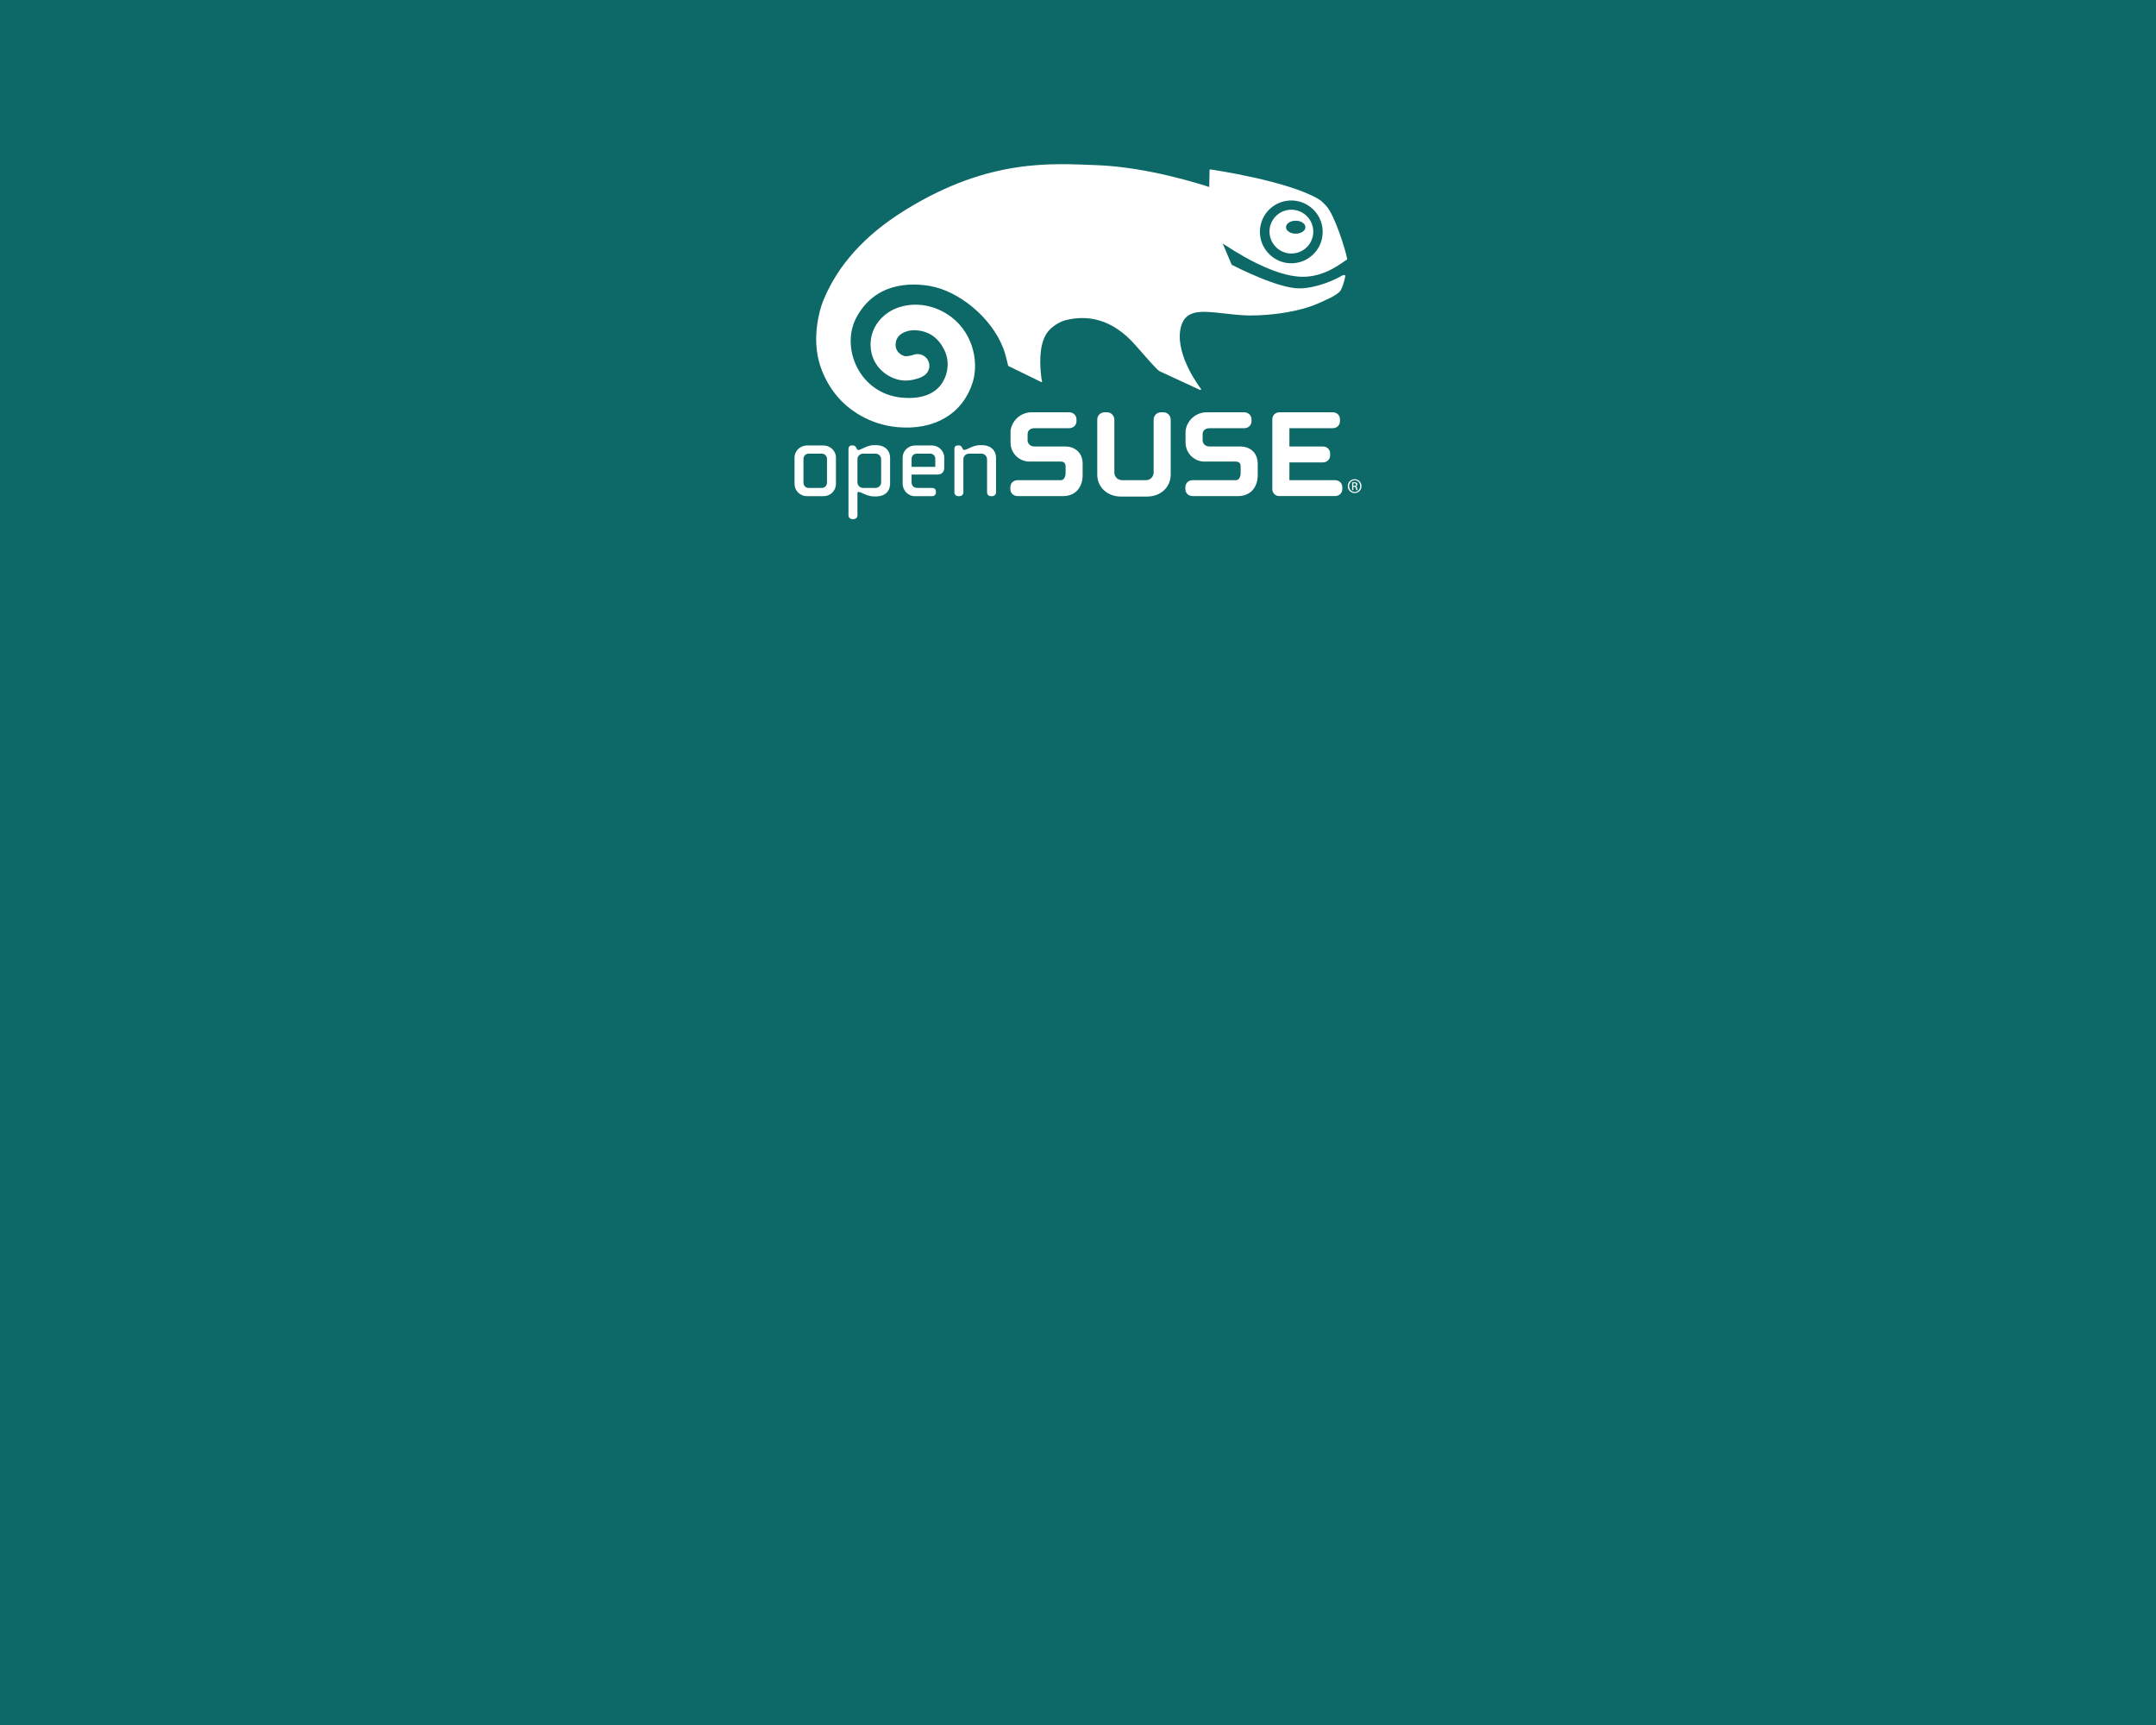
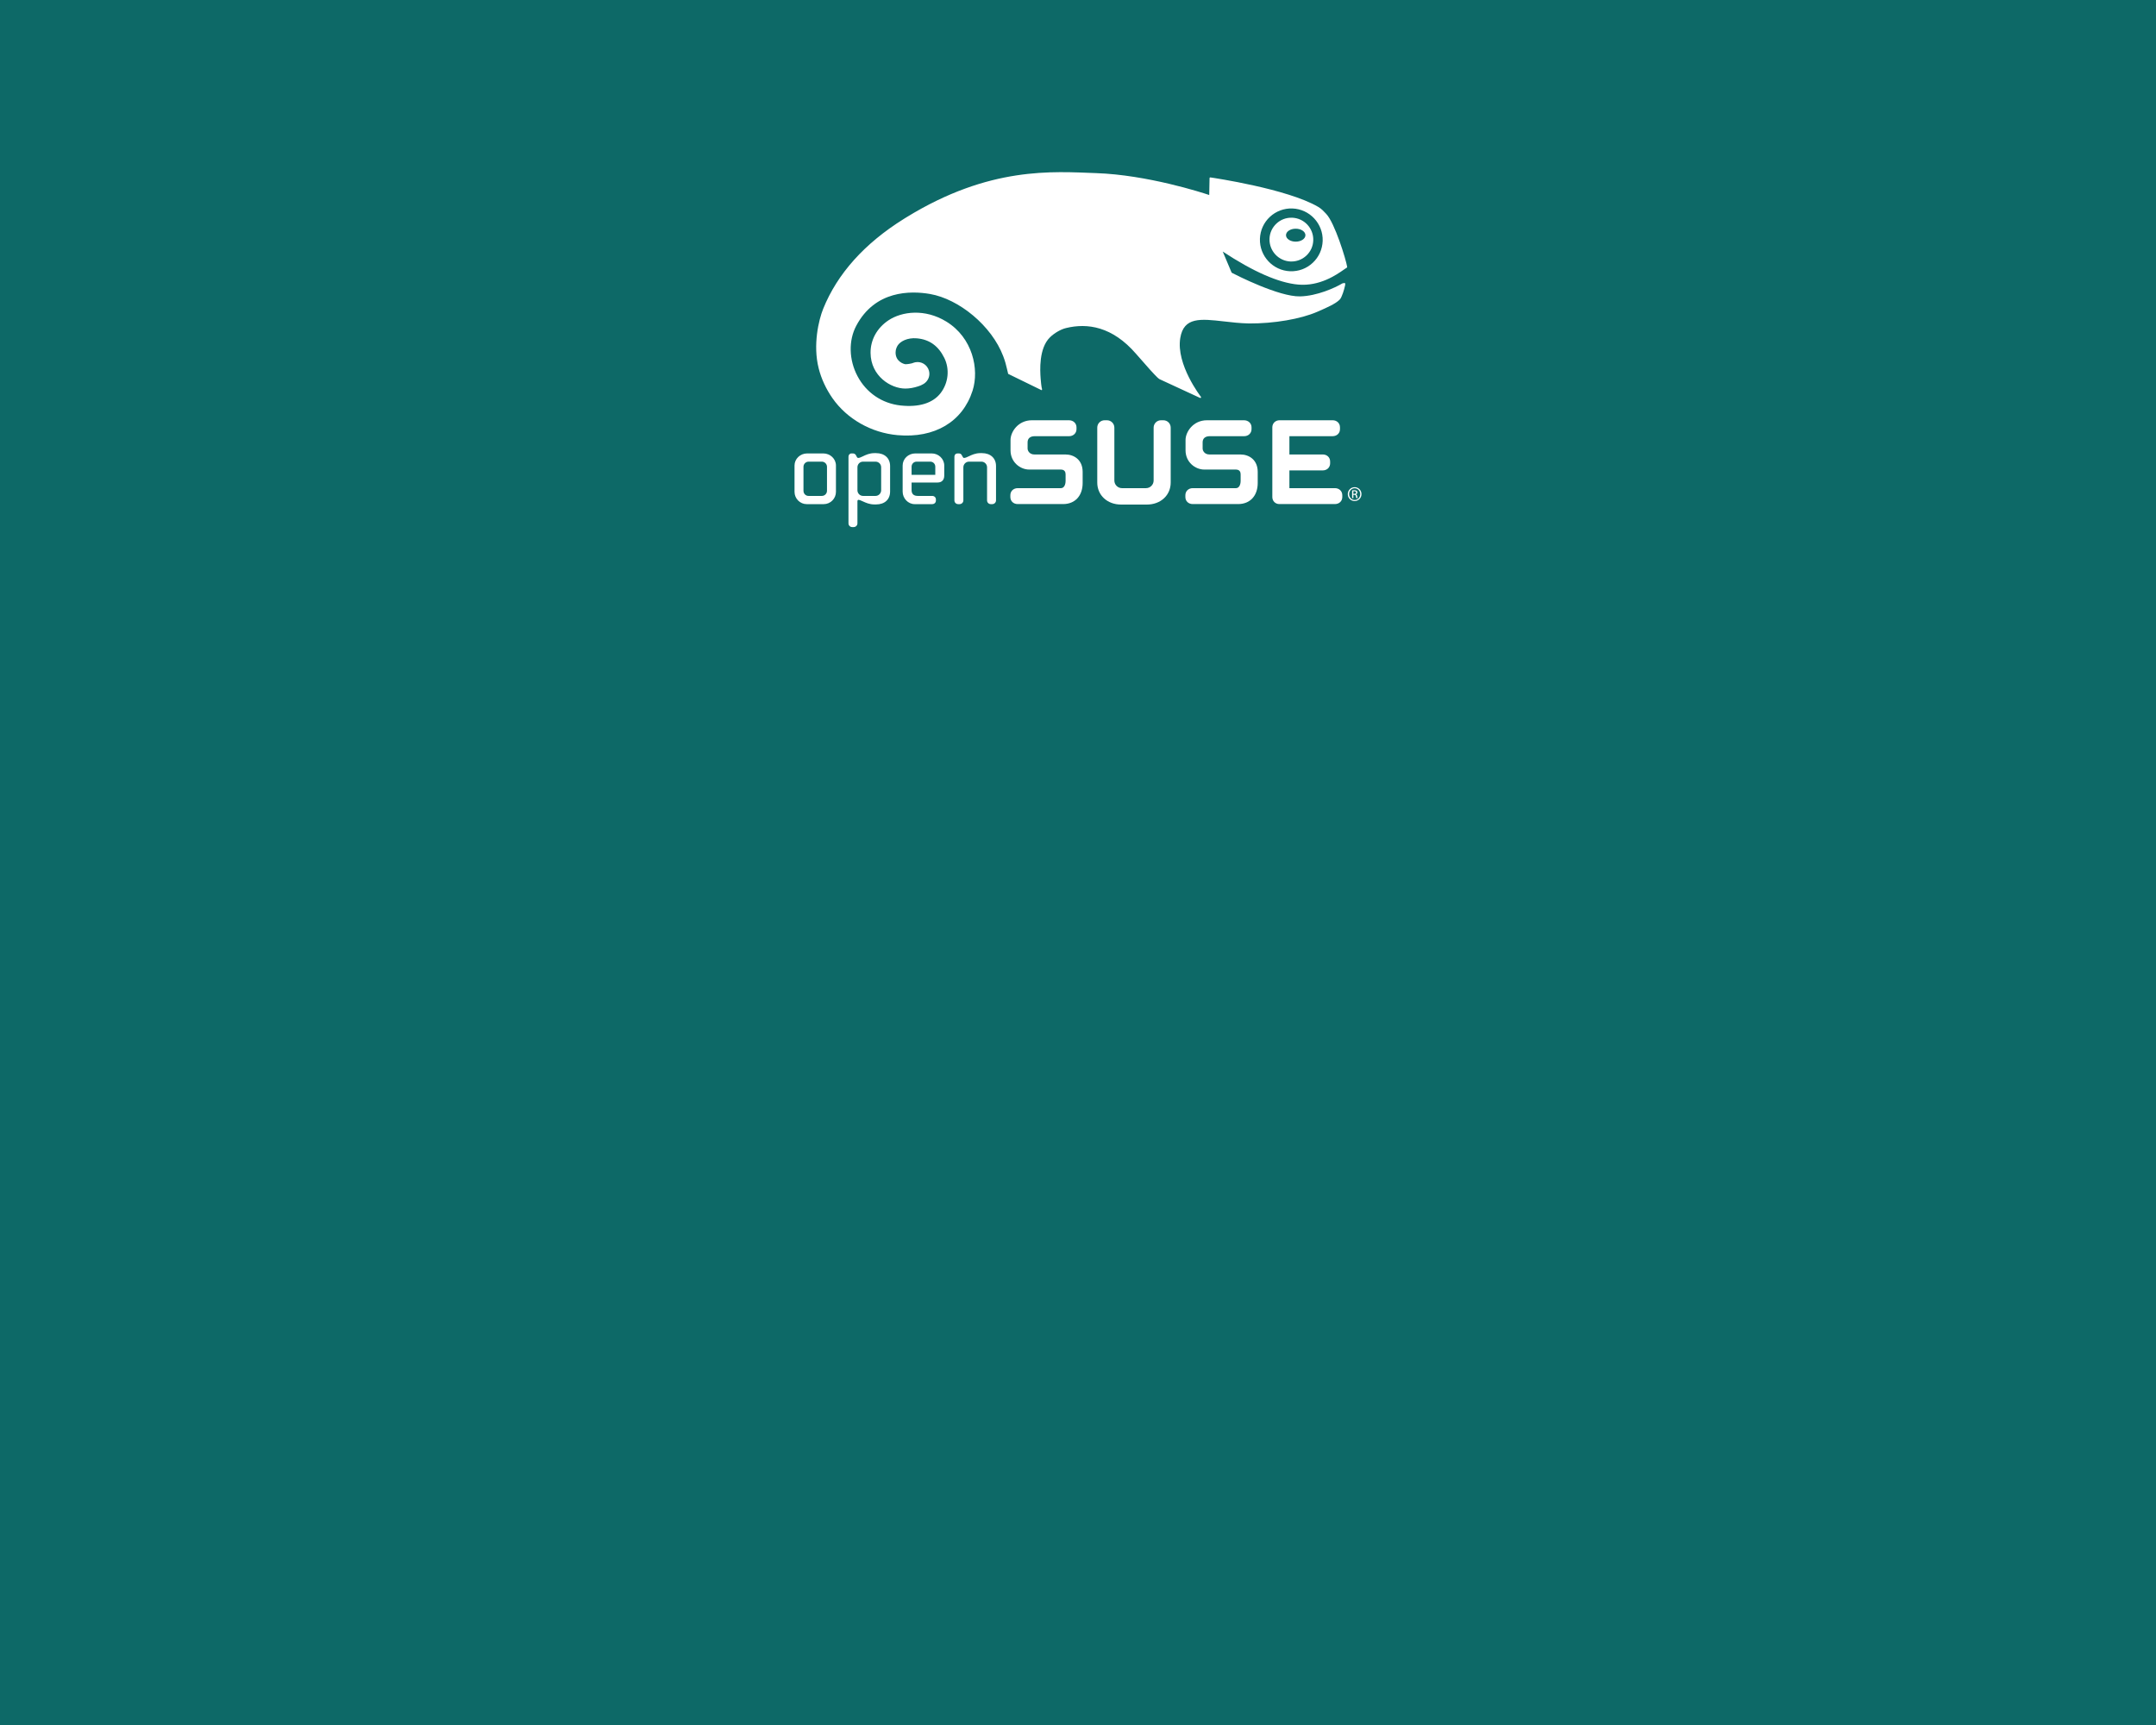
<svg xmlns="http://www.w3.org/2000/svg" version="1.1" x="0px" y="0px" viewBox="0 0 1350 1080" enable-background="new 0 0 1920 1200" xml:space="preserve" id="svg2" width="100%" height="100%">
  <defs id="defs56">
    <filter y="-0.25" x="-0.25" height="1.5" width="1.5" id="filter4099-4" color-interpolation-filters="sRGB">
      <feGaussianBlur result="blur" stdDeviation="2.1" in="SourceAlpha" id="feGaussianBlur4101-7" />
      <feColorMatrix values="1 0 0 0 0 0 1 0 0 0 0 0 1 0 0 0 0 0 0.371 0 " type="matrix" result="bluralpha" id="feColorMatrix4103-4" />
      <feOffset result="offsetBlur" dy="2.8" dx="2.7" in="bluralpha" id="feOffset4105-1" />
      <feMerge id="feMerge4107-8">
        <feMergeNode in="offsetBlur" id="feMergeNode4109-5" />
        <feMergeNode in="SourceGraphic" id="feMergeNode4111-8" />
      </feMerge>
    </filter>
    <filter y="-0.25" x="-0.25" height="1.5" width="1.5" id="filter4085-9" color-interpolation-filters="sRGB">
      <feGaussianBlur result="blur" stdDeviation="2.1" in="SourceAlpha" id="feGaussianBlur4087-9" />
      <feColorMatrix values="1 0 0 0 0 0 1 0 0 0 0 0 1 0 0 0 0 0 0.371 0 " type="matrix" result="bluralpha" id="feColorMatrix4089-9" />
      <feOffset result="offsetBlur" dy="2.8" dx="2.7" in="bluralpha" id="feOffset4091-3" />
      <feMerge id="feMerge4093-3">
        <feMergeNode in="offsetBlur" id="feMergeNode4095-7" />
        <feMergeNode in="SourceGraphic" id="feMergeNode4097-7" />
      </feMerge>
    </filter>
    <filter y="-0.25" x="-0.25" height="1.5" width="1.5" id="filter4071-3" color-interpolation-filters="sRGB">
      <feGaussianBlur result="blur" stdDeviation="2.1" in="SourceAlpha" id="feGaussianBlur4073-2" />
      <feColorMatrix values="1 0 0 0 0 0 1 0 0 0 0 0 1 0 0 0 0 0 0.371 0 " type="matrix" result="bluralpha" id="feColorMatrix4075-5" />
      <feOffset result="offsetBlur" dy="2.8" dx="2.7" in="bluralpha" id="feOffset4077-6" />
      <feMerge id="feMerge4079-3">
        <feMergeNode in="offsetBlur" id="feMergeNode4081-4" />
        <feMergeNode in="SourceGraphic" id="feMergeNode4083-0" />
      </feMerge>
    </filter>
    <filter y="-0.25" x="-0.25" height="1.5" width="1.5" id="filter4057-6" color-interpolation-filters="sRGB">
      <feGaussianBlur result="blur" stdDeviation="2.1" in="SourceAlpha" id="feGaussianBlur4059-0" />
      <feColorMatrix values="1 0 0 0 0 0 1 0 0 0 0 0 1 0 0 0 0 0 0.371 0 " type="matrix" result="bluralpha" id="feColorMatrix4061-4" />
      <feOffset result="offsetBlur" dy="2.8" dx="2.7" in="bluralpha" id="feOffset4063-0" />
      <feMerge id="feMerge4065-5">
        <feMergeNode in="offsetBlur" id="feMergeNode4067-6" />
        <feMergeNode in="SourceGraphic" id="feMergeNode4069-8" />
      </feMerge>
    </filter>
    <filter y="-0.25" x="-0.25" height="1.5" width="1.5" id="filter4043-5" color-interpolation-filters="sRGB">
      <feGaussianBlur result="blur" stdDeviation="2.1" in="SourceAlpha" id="feGaussianBlur4045-3" />
      <feColorMatrix values="1 0 0 0 0 0 1 0 0 0 0 0 1 0 0 0 0 0 0.371 0 " type="matrix" result="bluralpha" id="feColorMatrix4047-7" />
      <feOffset result="offsetBlur" dy="2.8" dx="2.7" in="bluralpha" id="feOffset4049-6" />
      <feMerge id="feMerge4051-8">
        <feMergeNode in="offsetBlur" id="feMergeNode4053-6" />
        <feMergeNode in="SourceGraphic" id="feMergeNode4055-7" />
      </feMerge>
    </filter>
    <filter y="-0.25" x="-0.25" height="1.5" width="1.5" id="filter4029-1" color-interpolation-filters="sRGB">
      <feGaussianBlur result="blur" stdDeviation="2.1" in="SourceAlpha" id="feGaussianBlur4031-8" />
      <feColorMatrix values="1 0 0 0 0 0 1 0 0 0 0 0 1 0 0 0 0 0 0.371 0 " type="matrix" result="bluralpha" id="feColorMatrix4033-4" />
      <feOffset result="offsetBlur" dy="2.8" dx="2.7" in="bluralpha" id="feOffset4035-9" />
      <feMerge id="feMerge4037-7">
        <feMergeNode in="offsetBlur" id="feMergeNode4039-3" />
        <feMergeNode in="SourceGraphic" id="feMergeNode4041-1" />
      </feMerge>
    </filter>
    <filter y="-0.25" x="-0.25" height="1.5" width="1.5" id="filter4015-0" color-interpolation-filters="sRGB">
      <feGaussianBlur result="blur" stdDeviation="2.1" in="SourceAlpha" id="feGaussianBlur4017-2" />
      <feColorMatrix values="1 0 0 0 0 0 1 0 0 0 0 0 1 0 0 0 0 0 0.371 0 " type="matrix" result="bluralpha" id="feColorMatrix4019-3" />
      <feOffset result="offsetBlur" dy="2.8" dx="2.7" in="bluralpha" id="feOffset4021-7" />
      <feMerge id="feMerge4023-1">
        <feMergeNode in="offsetBlur" id="feMergeNode4025-8" />
        <feMergeNode in="SourceGraphic" id="feMergeNode4027-9" />
      </feMerge>
    </filter>
    <filter y="-0.25" x="-0.25" height="1.5" width="1.5" id="filter4001-3" color-interpolation-filters="sRGB">
      <feGaussianBlur result="blur" stdDeviation="2.1" in="SourceAlpha" id="feGaussianBlur4003-7" />
      <feColorMatrix values="1 0 0 0 0 0 1 0 0 0 0 0 1 0 0 0 0 0 0.371 0 " type="matrix" result="bluralpha" id="feColorMatrix4005-4" />
      <feOffset result="offsetBlur" dy="2.8" dx="2.7" in="bluralpha" id="feOffset4007-8" />
      <feMerge id="feMerge4009-0">
        <feMergeNode in="offsetBlur" id="feMergeNode4011-4" />
        <feMergeNode in="SourceGraphic" id="feMergeNode4013-0" />
      </feMerge>
    </filter>
    <filter y="-0.25" x="-0.25" height="1.5" width="1.5" id="filter3987-5" color-interpolation-filters="sRGB">
      <feGaussianBlur result="blur" stdDeviation="2.1" in="SourceAlpha" id="feGaussianBlur3989-7" />
      <feColorMatrix values="1 0 0 0 0 0 1 0 0 0 0 0 1 0 0 0 0 0 0.371 0 " type="matrix" result="bluralpha" id="feColorMatrix3991-0" />
      <feOffset result="offsetBlur" dy="2.8" dx="2.7" in="bluralpha" id="feOffset3993-0" />
      <feMerge id="feMerge3995-5">
        <feMergeNode in="offsetBlur" id="feMergeNode3997-6" />
        <feMergeNode in="SourceGraphic" id="feMergeNode3999-7" />
      </feMerge>
    </filter>
    <filter y="-0.25" x="-0.25" height="1.5" width="1.5" id="filter3973-8" color-interpolation-filters="sRGB">
      <feGaussianBlur result="blur" stdDeviation="2.1" in="SourceAlpha" id="feGaussianBlur3975-0" />
      <feColorMatrix values="1 0 0 0 0 0 1 0 0 0 0 0 1 0 0 0 0 0 0.371 0 " type="matrix" result="bluralpha" id="feColorMatrix3977-6" />
      <feOffset result="offsetBlur" dy="2.8" dx="2.7" in="bluralpha" id="feOffset3979-5" />
      <feMerge id="feMerge3981-7">
        <feMergeNode in="offsetBlur" id="feMergeNode3983-3" />
        <feMergeNode in="SourceGraphic" id="feMergeNode3985-4" />
      </feMerge>
    </filter>
    <filter y="-0.25" x="-0.25" height="1.5" width="1.5" id="filter3959-3" color-interpolation-filters="sRGB">
      <feGaussianBlur result="blur" stdDeviation="2.1" in="SourceAlpha" id="feGaussianBlur3961-0" />
      <feColorMatrix values="1 0 0 0 0 0 1 0 0 0 0 0 1 0 0 0 0 0 0.371 0 " type="matrix" result="bluralpha" id="feColorMatrix3963-4" />
      <feOffset result="offsetBlur" dy="2.8" dx="2.7" in="bluralpha" id="feOffset3965-8" />
      <feMerge id="feMerge3967-7">
        <feMergeNode in="offsetBlur" id="feMergeNode3969-5" />
        <feMergeNode in="SourceGraphic" id="feMergeNode3971-9" />
      </feMerge>
    </filter>
    <filter y="-0.25" x="-0.25" height="1.5" width="1.5" id="filter3945-5" color-interpolation-filters="sRGB">
      <feGaussianBlur result="blur" stdDeviation="2.1" in="SourceAlpha" id="feGaussianBlur3947-3" />
      <feColorMatrix values="1 0 0 0 0 0 1 0 0 0 0 0 1 0 0 0 0 0 0.371 0 " type="matrix" result="bluralpha" id="feColorMatrix3949-2" />
      <feOffset result="offsetBlur" dy="2.8" dx="2.7" in="bluralpha" id="feOffset3951-7" />
      <feMerge id="feMerge3953-3">
        <feMergeNode in="offsetBlur" id="feMergeNode3955-9" />
        <feMergeNode in="SourceGraphic" id="feMergeNode3957-7" />
      </feMerge>
    </filter>
    <filter y="-0.25" x="-0.25" height="1.5" width="1.5" id="filter3931-7" color-interpolation-filters="sRGB">
      <feGaussianBlur result="blur" stdDeviation="2.1" in="SourceAlpha" id="feGaussianBlur3933-9" />
      <feColorMatrix values="1 0 0 0 0 0 1 0 0 0 0 0 1 0 0 0 0 0 0.371 0 " type="matrix" result="bluralpha" id="feColorMatrix3935-5" />
      <feOffset result="offsetBlur" dy="2.8" dx="2.7" in="bluralpha" id="feOffset3937-3" />
      <feMerge id="feMerge3939-3">
        <feMergeNode in="offsetBlur" id="feMergeNode3941-3" />
        <feMergeNode in="SourceGraphic" id="feMergeNode3943-8" />
      </feMerge>
    </filter>
    <filter y="-0.25" x="-0.25" height="1.5" width="1.5" id="filter3917-5" color-interpolation-filters="sRGB">
      <feGaussianBlur result="blur" stdDeviation="2.1" in="SourceAlpha" id="feGaussianBlur3919-8" />
      <feColorMatrix values="1 0 0 0 0 0 1 0 0 0 0 0 1 0 0 0 0 0 0.371 0 " type="matrix" result="bluralpha" id="feColorMatrix3921-9" />
      <feOffset result="offsetBlur" dy="2.8" dx="2.7" in="bluralpha" id="feOffset3923-6" />
      <feMerge id="feMerge3925-0">
        <feMergeNode in="offsetBlur" id="feMergeNode3927-4" />
        <feMergeNode in="SourceGraphic" id="feMergeNode3929-2" />
      </feMerge>
    </filter>
    <filter y="-0.25" x="-0.25" height="1.5" width="1.5" id="filter3903-3" color-interpolation-filters="sRGB">
      <feGaussianBlur result="blur" stdDeviation="2.1" in="SourceAlpha" id="feGaussianBlur3905-3" />
      <feColorMatrix values="1 0 0 0 0 0 1 0 0 0 0 0 1 0 0 0 0 0 0.371 0 " type="matrix" result="bluralpha" id="feColorMatrix3907-7" />
      <feOffset result="offsetBlur" dy="2.8" dx="2.7" in="bluralpha" id="feOffset3909-0" />
      <feMerge id="feMerge3911-0">
        <feMergeNode in="offsetBlur" id="feMergeNode3913-1" />
        <feMergeNode in="SourceGraphic" id="feMergeNode3915-0" />
      </feMerge>
    </filter>
    <filter y="-0.25" x="-0.25" height="1.5" width="1.5" id="filter3889-3" color-interpolation-filters="sRGB">
      <feGaussianBlur result="blur" stdDeviation="2.1" in="SourceAlpha" id="feGaussianBlur3891-0" />
      <feColorMatrix values="1 0 0 0 0 0 1 0 0 0 0 0 1 0 0 0 0 0 0.371 0 " type="matrix" result="bluralpha" id="feColorMatrix3893-0" />
      <feOffset result="offsetBlur" dy="2.8" dx="2.7" in="bluralpha" id="feOffset3895-3" />
      <feMerge id="feMerge3897-8">
        <feMergeNode in="offsetBlur" id="feMergeNode3899-3" />
        <feMergeNode in="SourceGraphic" id="feMergeNode3901-6" />
      </feMerge>
    </filter>
    <filter y="-0.25" x="-0.25" height="1.5" width="1.5" id="filter3875-0" color-interpolation-filters="sRGB">
      <feGaussianBlur result="blur" stdDeviation="2.1" in="SourceAlpha" id="feGaussianBlur3877-4" />
      <feColorMatrix values="1 0 0 0 0 0 1 0 0 0 0 0 1 0 0 0 0 0 0.371 0 " type="matrix" result="bluralpha" id="feColorMatrix3879-0" />
      <feOffset result="offsetBlur" dy="2.8" dx="2.7" in="bluralpha" id="feOffset3881-9" />
      <feMerge id="feMerge3883-2">
        <feMergeNode in="offsetBlur" id="feMergeNode3885-4" />
        <feMergeNode in="SourceGraphic" id="feMergeNode3887-9" />
      </feMerge>
    </filter>
    <filter y="-0.25" x="-0.25" height="1.5" width="1.5" id="filter3861-2" color-interpolation-filters="sRGB">
      <feGaussianBlur result="blur" stdDeviation="2.1" in="SourceAlpha" id="feGaussianBlur3863-9" />
      <feColorMatrix values="1 0 0 0 0 0 1 0 0 0 0 0 1 0 0 0 0 0 0.371 0 " type="matrix" result="bluralpha" id="feColorMatrix3865-1" />
      <feOffset result="offsetBlur" dy="2.8" dx="2.7" in="bluralpha" id="feOffset3867-0" />
      <feMerge id="feMerge3869-9">
        <feMergeNode in="offsetBlur" id="feMergeNode3871-3" />
        <feMergeNode in="SourceGraphic" id="feMergeNode3873-0" />
      </feMerge>
    </filter>
    <filter y="-0.25" x="-0.25" height="1.5" width="1.5" id="filter3847-0" color-interpolation-filters="sRGB">
      <feGaussianBlur result="blur" stdDeviation="2.1" in="SourceAlpha" id="feGaussianBlur3849-3" />
      <feColorMatrix values="1 0 0 0 0 0 1 0 0 0 0 0 1 0 0 0 0 0 0.371 0 " type="matrix" result="bluralpha" id="feColorMatrix3851-0" />
      <feOffset result="offsetBlur" dy="2.8" dx="2.7" in="bluralpha" id="feOffset3853-1" />
      <feMerge id="feMerge3855-9">
        <feMergeNode in="offsetBlur" id="feMergeNode3857-8" />
        <feMergeNode in="SourceGraphic" id="feMergeNode3859-6" />
      </feMerge>
    </filter>
    <filter y="-0.25" x="-0.25" height="1.5" width="1.5" id="filter3833-9" color-interpolation-filters="sRGB">
      <feGaussianBlur result="blur" stdDeviation="2.1" in="SourceAlpha" id="feGaussianBlur3835-0" />
      <feColorMatrix values="1 0 0 0 0 0 1 0 0 0 0 0 1 0 0 0 0 0 0.371 0 " type="matrix" result="bluralpha" id="feColorMatrix3837-1" />
      <feOffset result="offsetBlur" dy="2.8" dx="2.7" in="bluralpha" id="feOffset3839-6" />
      <feMerge id="feMerge3841-4">
        <feMergeNode in="offsetBlur" id="feMergeNode3843-4" />
        <feMergeNode in="SourceGraphic" id="feMergeNode3845-8" />
      </feMerge>
    </filter>
    <filter id="filter4480" color-interpolation-filters="sRGB">
      <feFlood id="feFlood4482" flood-opacity="0.371" flood-color="rgb(0,0,0)" result="flood" />
      <feComposite id="feComposite4484" in2="SourceGraphic" in="flood" operator="in" result="composite1" />
      <feGaussianBlur id="feGaussianBlur4486" stdDeviation="2.1" result="blur" />
      <feOffset id="feOffset4488" dx="2.7" dy="2.8" result="offset" />
      <feComposite id="feComposite4490" in2="offset" in="SourceGraphic" operator="over" result="composite2" />
    </filter>
    <filter id="filter4492" color-interpolation-filters="sRGB">
      <feFlood id="feFlood4494" flood-opacity="0.371" flood-color="rgb(0,0,0)" result="flood" />
      <feComposite id="feComposite4496" in2="SourceGraphic" in="flood" operator="in" result="composite1" />
      <feGaussianBlur id="feGaussianBlur4498" stdDeviation="2.1" result="blur" />
      <feOffset id="feOffset4500" dx="2.7" dy="2.8" result="offset" />
      <feComposite id="feComposite4502" in2="offset" in="SourceGraphic" operator="over" result="composite2" />
    </filter>
    <filter id="filter4504" color-interpolation-filters="sRGB">
      <feFlood id="feFlood4506" flood-opacity="0.371" flood-color="rgb(0,0,0)" result="flood" />
      <feComposite id="feComposite4508" in2="SourceGraphic" in="flood" operator="in" result="composite1" />
      <feGaussianBlur id="feGaussianBlur4510" stdDeviation="2.1" result="blur" />
      <feOffset id="feOffset4512" dx="2.7" dy="2.8" result="offset" />
      <feComposite id="feComposite4514" in2="offset" in="SourceGraphic" operator="over" result="composite2" />
    </filter>
    <filter id="filter4516" color-interpolation-filters="sRGB">
      <feFlood id="feFlood4518" flood-opacity="0.371" flood-color="rgb(0,0,0)" result="flood" />
      <feComposite id="feComposite4520" in2="SourceGraphic" in="flood" operator="in" result="composite1" />
      <feGaussianBlur id="feGaussianBlur4522" stdDeviation="2.1" result="blur" />
      <feOffset id="feOffset4524" dx="2.7" dy="2.8" result="offset" />
      <feComposite id="feComposite4526" in2="offset" in="SourceGraphic" operator="over" result="composite2" />
    </filter>
    <filter id="filter4528" color-interpolation-filters="sRGB">
      <feFlood id="feFlood4530" flood-opacity="0.371" flood-color="rgb(0,0,0)" result="flood" />
      <feComposite id="feComposite4532" in2="SourceGraphic" in="flood" operator="in" result="composite1" />
      <feGaussianBlur id="feGaussianBlur4534" stdDeviation="2.1" result="blur" />
      <feOffset id="feOffset4536" dx="2.7" dy="2.8" result="offset" />
      <feComposite id="feComposite4538" in2="offset" in="SourceGraphic" operator="over" result="composite2" />
    </filter>
    <filter id="filter4540" color-interpolation-filters="sRGB">
      <feFlood id="feFlood4542" flood-opacity="0.371" flood-color="rgb(0,0,0)" result="flood" />
      <feComposite id="feComposite4544" in2="SourceGraphic" in="flood" operator="in" result="composite1" />
      <feGaussianBlur id="feGaussianBlur4546" stdDeviation="2.1" result="blur" />
      <feOffset id="feOffset4548" dx="2.7" dy="2.8" result="offset" />
      <feComposite id="feComposite4550" in2="offset" in="SourceGraphic" operator="over" result="composite2" />
    </filter>
    <filter id="filter4552" color-interpolation-filters="sRGB">
      <feFlood id="feFlood4554" flood-opacity="0.371" flood-color="rgb(0,0,0)" result="flood" />
      <feComposite id="feComposite4556" in2="SourceGraphic" in="flood" operator="in" result="composite1" />
      <feGaussianBlur id="feGaussianBlur4558" stdDeviation="2.1" result="blur" />
      <feOffset id="feOffset4560" dx="2.7" dy="2.8" result="offset" />
      <feComposite id="feComposite4562" in2="offset" in="SourceGraphic" operator="over" result="composite2" />
    </filter>
    <filter id="filter4564" color-interpolation-filters="sRGB">
      <feFlood id="feFlood4566" flood-opacity="0.371" flood-color="rgb(0,0,0)" result="flood" />
      <feComposite id="feComposite4568" in2="SourceGraphic" in="flood" operator="in" result="composite1" />
      <feGaussianBlur id="feGaussianBlur4570" stdDeviation="2.1" result="blur" />
      <feOffset id="feOffset4572" dx="2.7" dy="2.8" result="offset" />
      <feComposite id="feComposite4574" in2="offset" in="SourceGraphic" operator="over" result="composite2" />
    </filter>
    <filter id="filter4576" color-interpolation-filters="sRGB">
      <feFlood id="feFlood4578" flood-opacity="0.371" flood-color="rgb(0,0,0)" result="flood" />
      <feComposite id="feComposite4580" in2="SourceGraphic" in="flood" operator="in" result="composite1" />
      <feGaussianBlur id="feGaussianBlur4582" stdDeviation="2.1" result="blur" />
      <feOffset id="feOffset4584" dx="2.7" dy="2.8" result="offset" />
      <feComposite id="feComposite4586" in2="offset" in="SourceGraphic" operator="over" result="composite2" />
    </filter>
    <filter id="filter4588" color-interpolation-filters="sRGB">
      <feFlood id="feFlood4590" flood-opacity="0.371" flood-color="rgb(0,0,0)" result="flood" />
      <feComposite id="feComposite4592" in2="SourceGraphic" in="flood" operator="in" result="composite1" />
      <feGaussianBlur id="feGaussianBlur4594" stdDeviation="2.1" result="blur" />
      <feOffset id="feOffset4596" dx="2.7" dy="2.8" result="offset" />
      <feComposite id="feComposite4598" in2="offset" in="SourceGraphic" operator="over" result="composite2" />
    </filter>
    <filter id="filter4600" color-interpolation-filters="sRGB">
      <feFlood id="feFlood4602" flood-opacity="0.371" flood-color="rgb(0,0,0)" result="flood" />
      <feComposite id="feComposite4604" in2="SourceGraphic" in="flood" operator="in" result="composite1" />
      <feGaussianBlur id="feGaussianBlur4606" stdDeviation="2.1" result="blur" />
      <feOffset id="feOffset4608" dx="2.7" dy="2.8" result="offset" />
      <feComposite id="feComposite4610" in2="offset" in="SourceGraphic" operator="over" result="composite2" />
    </filter>
    <filter id="filter4612" color-interpolation-filters="sRGB">
      <feFlood id="feFlood4614" flood-opacity="0.371" flood-color="rgb(0,0,0)" result="flood" />
      <feComposite id="feComposite4616" in2="SourceGraphic" in="flood" operator="in" result="composite1" />
      <feGaussianBlur id="feGaussianBlur4618" stdDeviation="2.1" result="blur" />
      <feOffset id="feOffset4620" dx="2.7" dy="2.8" result="offset" />
      <feComposite id="feComposite4622" in2="offset" in="SourceGraphic" operator="over" result="composite2" />
    </filter>
    <filter id="filter4624" color-interpolation-filters="sRGB">
      <feFlood id="feFlood4626" flood-opacity="0.371" flood-color="rgb(0,0,0)" result="flood" />
      <feComposite id="feComposite4628" in2="SourceGraphic" in="flood" operator="in" result="composite1" />
      <feGaussianBlur id="feGaussianBlur4630" stdDeviation="2.1" result="blur" />
      <feOffset id="feOffset4632" dx="2.7" dy="2.8" result="offset" />
      <feComposite id="feComposite4634" in2="offset" in="SourceGraphic" operator="over" result="composite2" />
    </filter>
    <filter id="filter4636" color-interpolation-filters="sRGB">
      <feFlood id="feFlood4638" flood-opacity="0.371" flood-color="rgb(0,0,0)" result="flood" />
      <feComposite id="feComposite4640" in2="SourceGraphic" in="flood" operator="in" result="composite1" />
      <feGaussianBlur id="feGaussianBlur4642" stdDeviation="2.1" result="blur" />
      <feOffset id="feOffset4644" dx="2.7" dy="2.8" result="offset" />
      <feComposite id="feComposite4646" in2="offset" in="SourceGraphic" operator="over" result="composite2" />
    </filter>
    <filter id="filter4648" color-interpolation-filters="sRGB">
      <feFlood id="feFlood4650" flood-opacity="0.371" flood-color="rgb(0,0,0)" result="flood" />
      <feComposite id="feComposite4652" in2="SourceGraphic" in="flood" operator="in" result="composite1" />
      <feGaussianBlur id="feGaussianBlur4654" stdDeviation="2.1" result="blur" />
      <feOffset id="feOffset4656" dx="2.7" dy="2.8" result="offset" />
      <feComposite id="feComposite4658" in2="offset" in="SourceGraphic" operator="over" result="composite2" />
    </filter>
    <filter id="filter4660" color-interpolation-filters="sRGB">
      <feFlood id="feFlood4662" flood-opacity="0.371" flood-color="rgb(0,0,0)" result="flood" />
      <feComposite id="feComposite4664" in2="SourceGraphic" in="flood" operator="in" result="composite1" />
      <feGaussianBlur id="feGaussianBlur4666" stdDeviation="2.1" result="blur" />
      <feOffset id="feOffset4668" dx="2.7" dy="2.8" result="offset" />
      <feComposite id="feComposite4670" in2="offset" in="SourceGraphic" operator="over" result="composite2" />
    </filter>
    <filter id="filter4672" color-interpolation-filters="sRGB">
      <feFlood id="feFlood4674" flood-opacity="0.371" flood-color="rgb(0,0,0)" result="flood" />
      <feComposite id="feComposite4676" in2="SourceGraphic" in="flood" operator="in" result="composite1" />
      <feGaussianBlur id="feGaussianBlur4678" stdDeviation="2.1" result="blur" />
      <feOffset id="feOffset4680" dx="2.7" dy="2.8" result="offset" />
      <feComposite id="feComposite4682" in2="offset" in="SourceGraphic" operator="over" result="composite2" />
    </filter>
    <filter id="filter4684" color-interpolation-filters="sRGB">
      <feFlood id="feFlood4686" flood-opacity="0.371" flood-color="rgb(0,0,0)" result="flood" />
      <feComposite id="feComposite4688" in2="SourceGraphic" in="flood" operator="in" result="composite1" />
      <feGaussianBlur id="feGaussianBlur4690" stdDeviation="2.1" result="blur" />
      <feOffset id="feOffset4692" dx="2.7" dy="2.8" result="offset" />
      <feComposite id="feComposite4694" in2="offset" in="SourceGraphic" operator="over" result="composite2" />
    </filter>
    <filter id="filter4696" color-interpolation-filters="sRGB">
      <feFlood id="feFlood4698" flood-opacity="0.371" flood-color="rgb(0,0,0)" result="flood" />
      <feComposite id="feComposite4700" in2="SourceGraphic" in="flood" operator="in" result="composite1" />
      <feGaussianBlur id="feGaussianBlur4702" stdDeviation="2.1" result="blur" />
      <feOffset id="feOffset4704" dx="2.7" dy="2.8" result="offset" />
      <feComposite id="feComposite4706" in2="offset" in="SourceGraphic" operator="over" result="composite2" />
    </filter>
    <filter id="filter4708" color-interpolation-filters="sRGB">
      <feFlood id="feFlood4710" flood-opacity="0.371" flood-color="rgb(0,0,0)" result="flood" />
      <feComposite id="feComposite4712" in2="SourceGraphic" in="flood" operator="in" result="composite1" />
      <feGaussianBlur id="feGaussianBlur4714" stdDeviation="2.1" result="blur" />
      <feOffset id="feOffset4716" dx="2.7" dy="2.8" result="offset" />
      <feComposite id="feComposite4718" in2="offset" in="SourceGraphic" operator="over" result="composite2" />
    </filter>
    <filter id="filter4720" color-interpolation-filters="sRGB">
      <feFlood id="feFlood4722" flood-opacity="0.371" flood-color="rgb(0,0,0)" result="flood" />
      <feComposite id="feComposite4724" in2="SourceGraphic" in="flood" operator="in" result="composite1" />
      <feGaussianBlur id="feGaussianBlur4726" stdDeviation="2.1" result="blur" />
      <feOffset id="feOffset4728" dx="2.7" dy="2.8" result="offset" />
      <feComposite id="feComposite4730" in2="offset" in="SourceGraphic" operator="over" result="composite2" />
    </filter>
    <filter id="filter4732" color-interpolation-filters="sRGB">
      <feFlood id="feFlood4734" flood-opacity="0.371" flood-color="rgb(0,0,0)" result="flood" />
      <feComposite id="feComposite4736" in2="SourceGraphic" in="flood" operator="in" result="composite1" />
      <feGaussianBlur id="feGaussianBlur4738" stdDeviation="2.1" result="blur" />
      <feOffset id="feOffset4740" dx="2.7" dy="2.8" result="offset" />
      <feComposite id="feComposite4742" in2="offset" in="SourceGraphic" operator="over" result="composite2" />
    </filter>
    <filter id="filter4744" color-interpolation-filters="sRGB">
      <feFlood id="feFlood4746" flood-opacity="0.25" flood-color="rgb(0,0,0)" result="flood" />
      <feComposite id="feComposite4748" in2="SourceGraphic" in="flood" operator="in" result="composite1" />
      <feGaussianBlur id="feGaussianBlur4750" stdDeviation="2.1" result="blur" />
      <feOffset id="feOffset4752" dx="2.7" dy="2.8" result="offset" />
      <feComposite id="feComposite4754" in2="offset" in="SourceGraphic" operator="over" result="composite2" />
    </filter>
    <filter id="filter4756" color-interpolation-filters="sRGB">
      <feFlood id="feFlood4758" flood-opacity="0.25" flood-color="rgb(0,0,0)" result="flood" />
      <feComposite id="feComposite4760" in2="SourceGraphic" in="flood" operator="in" result="composite1" />
      <feGaussianBlur id="feGaussianBlur4762" stdDeviation="2.1" result="blur" />
      <feOffset id="feOffset4764" dx="2.7" dy="2.8" result="offset" />
      <feComposite id="feComposite4766" in2="offset" in="SourceGraphic" operator="over" result="composite2" />
    </filter>
  </defs>
  <g style="display:inline" id="layer2" transform="translate(0,-120)">
    <g id="Layer_1" transform="translate(9.395227e-6,-3.6389667e-5)" style="fill:#0d6967;fill-opacity:1;display:inline">
      <rect id="rect5" height="1212.2" width="1989.2" y="-12.2" x="-24.3" style="fill:#0d6967;fill-opacity:1" />
    </g>
  </g>
  <g style="display:inline" id="layer1" transform="translate(0,-120)">
-     <g style="display:inline" id="g5109" transform="matrix(1.109375,0,0,1.109375,265.9138,287.3527)">
+     <g style="display:inline" id="g5109" transform="matrix(1.109375,0,0,1.109375,265.9138,292.3527)">
      <path clip-rule="evenodd" d="m 489.611,-32.49 c -3.311,-0.119 -6.451,1.051 -8.85,3.301 -2.399,2.25 -3.815,5.298 -3.915,8.599 -0.23,6.821 5.111,12.559 11.916,12.81 3.309,0.1 6.465,-1.07 8.878,-3.32 2.41,-2.261 3.795,-5.311 3.901,-8.599 0.23,-6.819 -5.109,-12.549 -11.93,-12.791 z m 2.02,13.512 c -3.031,0 -5.479,-1.64 -5.479,-3.65 0,-2.029 2.448,-3.66 5.479,-3.66 3.031,0 5.486,1.631 5.486,3.66 0,2.01 -2.457,3.65 -5.486,3.65 z m 27.153,15.799 c 0.805,-0.531 1.396,-0.972 1.645,-1.07 l 0.268,-0.419 c -0.68,-4.279 -7.059,-25.029 -11.884,-30.019 -1.329,-1.359 -2.394,-2.699 -4.55,-3.96 -17.454,-10.171 -58.863,-16.309 -60.803,-16.59 l -0.33,0.091 -0.124,0.3 c 0,0 -0.16,8.58 -0.184,9.539 -4.229,-1.421 -34.972,-11.351 -63.791,-12.351 -24.44,-0.859 -60.033,-4.02 -107.196,24.98 l -1.394,0.868 c -22.19,13.841 -37.51,30.91 -45.518,50.739 -2.511,6.24 -5.889,20.32 -2.541,33.569 1.442,5.791 4.13,11.611 7.755,16.82 8.194,11.77 21.944,19.58 36.749,20.899 20.904,1.87 36.733,-7.519 42.363,-25.099 3.871,-12.13 0,-29.928 -14.839,-39.008 -12.07,-7.391 -25.049,-5.711 -32.578,-0.73 -6.531,4.33 -10.23,11.06 -10.165,18.451 0.151,13.11 11.444,20.078 19.564,20.099 2.359,0 4.728,-0.41 7.399,-1.28 0.951,-0.289 1.845,-0.649 2.831,-1.259 l 0.309,-0.181 0.195,-0.13 -0.065,0.039 c 1.85,-1.261 2.964,-3.311 2.964,-5.511 0,-0.6 -0.084,-1.208 -0.256,-1.821 -0.959,-3.32 -4.239,-5.328 -7.638,-4.709 l -0.46,0.109 -0.621,0.189 -0.901,0.31 c -1.87,0.46 -3.269,0.5 -3.569,0.51 -0.951,-0.061 -5.625,-1.461 -5.625,-6.58 v -0.07 c 0,-1.88 0.754,-3.199 1.17,-3.92 1.454,-2.28 5.435,-4.518 10.814,-4.05 7.059,0.61 12.149,4.23 15.52,11.06 3.129,6.349 2.31,14.159 -2.11,19.88 -4.39,5.668 -12.205,8.078 -22.598,6.959 -10.481,-1.159 -19.34,-7.191 -24.303,-16.579 -4.856,-9.178 -5.121,-20.059 -0.686,-28.418 10.609,-20.029 30.649,-19.82 41.637,-17.921 16.26,2.82 34.758,17.819 41.319,35.139 1.059,2.761 1.599,4.949 2.071,6.951 l 0.709,2.99 18.37,8.969 0.24,0.181 0.446,-0.04 0.081,-0.53 c -0.114,-0.41 -0.381,-0.789 -0.805,-5.93 -0.349,-4.562 -1.059,-17.051 5.228,-23.24 2.441,-2.419 6.161,-4.578 9.099,-5.269 12.04,-2.941 26.159,-0.912 39.507,14.539 6.91,7.98 10.279,11.619 11.97,13.249 l 0.589,0.531 0.695,0.519 c 0.554,0.302 22.954,10.621 22.954,10.621 l 0.461,-0.111 0.01,-0.479 c -0.149,-0.17 -14.199,-18.328 -11.698,-33.279 1.97,-11.909 11.447,-10.83 24.558,-9.35 4.279,0.5 9.152,1.059 14.196,1.171 14.084,0.09 29.254,-2.511 38.604,-6.601 6.049,-2.629 9.909,-4.379 12.328,-6.579 0.87,-0.721 1.321,-1.891 1.791,-3.15 l 0.33,-0.831 c 0.391,-1.021 0.966,-3.171 1.219,-4.35 0.102,-0.519 0.161,-1.068 -0.209,-1.359 l -1.294,0.24 c -4.106,2.471 -14.369,7.151 -23.965,7.35 -11.914,0.24 -35.898,-11.981 -38.399,-13.28 l -0.24,-0.279 c -0.589,-1.44 -4.19,-9.95 -4.96,-11.749 17.27,11.379 31.594,17.668 42.559,18.638 12.207,1.087 21.721,-5.574 25.785,-8.422 z m -47.347,-17.439 c 0.175,-4.73 2.155,-9.12 5.614,-12.34 3.46,-3.231 7.975,-4.9 12.708,-4.749 9.76,0.349 17.43,8.589 17.095,18.338 -0.184,4.73 -2.164,9.12 -5.614,12.33 -3.46,3.25 -7.964,4.92 -12.719,4.76 -9.75,-0.359 -17.41,-8.58 -17.084,-18.338 z" id="Geeko" style="fill:#ffffff;fill-opacity:1;fill-rule:evenodd" />
      <path d="m 342.733,81.816 c -7.784,0 -12.065,6.58 -12.065,11.13 v 5.84 c 0,6.7 5.474,10.851 10.549,10.851 h 17.819 c 2.245,0 2.715,1.47 2.715,2.71 v 3.769 c 0,0.4 -0.081,4.02 -2.715,4.02 h -24.303 c -2.415,0 -4.16,1.68 -4.16,3.979 v 1.042 c 0,2.291 1.745,3.96 4.16,3.96 h 25.624 c 6.698,0 11.02,-4.66 11.02,-11.879 v -6.302 c 0,-6.779 -4.87,-9.809 -9.706,-9.809 h -17.533 c -2.64,0 -3.836,-1.98 -3.836,-3.38 v -3.48 c 0,-2.191 1.464,-3.46 4.025,-3.46 h 19.408 c 2.38,0 4.171,-1.71 4.171,-3.971 v -1.04 c 0,-2.269 -1.821,-3.981 -4.251,-3.981 h -20.922 z" id="path7-7" style="fill:#ffffff;fill-opacity:1" />
      <path d="m 415.595,81.816 c -2.301,0 -4.155,1.87 -4.155,4.171 v 29.838 c 0,2.39 -1.95,4.311 -4.311,4.311 h -13.545 c -2.369,0 -4.309,-1.92 -4.309,-4.311 V 85.986 c 0,-2.301 -1.87,-4.171 -4.169,-4.171 h -1.31 c -2.334,0 -4.171,1.842 -4.171,4.171 V 116.954 c 0,7.21 5.674,12.44 13.489,12.44 h 14.485 c 7.805,0 13.475,-5.228 13.475,-12.44 V 85.986 c 0,-2.329 -1.829,-4.171 -4.16,-4.171 h -1.319 z" id="path9-5" style="fill:#ffffff;fill-opacity:1" />
      <path d="m 441.527,81.816 c -7.78,0 -12.073,6.58 -12.073,11.13 v 5.84 c 0,6.7 5.484,10.851 10.563,10.851 h 17.814 c 2.248,0 2.72,1.47 2.72,2.71 v 3.769 c 0,0.4 -0.081,4.02 -2.72,4.02 h -24.314 c -2.405,0 -4.16,1.68 -4.16,3.979 v 1.042 c 0,2.291 1.756,3.96 4.16,3.96 h 25.633 c 6.7,0 11.04,-4.66 11.04,-11.879 v -6.302 c 0,-6.779 -4.885,-9.809 -9.72,-9.809 h -17.533 c -2.647,0 -3.839,-1.98 -3.839,-3.38 v -3.48 c 0,-2.191 1.464,-3.46 4.025,-3.46 h 19.419 c 2.375,0 4.158,-1.71 4.158,-3.971 v -1.04 c 0,-2.269 -1.819,-3.981 -4.26,-3.981 h -20.913 z" id="path11-9" style="fill:#ffffff;fill-opacity:1" />
      <path d="m 482.492,81.816 c -2.31,0 -4.055,1.712 -4.055,3.981 v 39.358 c 0,2.259 1.705,3.96 3.964,3.96 h 31.364 c 2.415,0 4.16,-1.67 4.16,-3.96 v -1.042 c 0,-2.299 -1.745,-3.979 -4.16,-3.979 0,0 -24.533,0 -25.687,0 0,-1.021 0,-9.011 0,-10.02 1.143,0 18.822,0 18.822,0 2.41,0 4.16,-1.691 4.16,-3.981 v -1.04 c 0,-2.301 -1.75,-3.971 -4.16,-3.971 0,0 -17.679,0 -18.822,0 0,-1.03 0,-9.29 0,-10.32 1.143,0 24.382,0 24.382,0 2.406,0 4.16,-1.659 4.16,-3.971 v -1.04 c 0,-2.301 -1.754,-3.981 -4.16,-3.981 h -29.968 z" id="path13-2" style="fill:#ffffff;fill-opacity:1" />
      <g id="g15-2" style="fill:#ffffff;fill-opacity:1" transform="matrix(1.753857,0,0,1.753857,-645.7061,-608.669)">
        <path d="m 491.254,404.369 c -2.241,0 -4.065,1.744 -4.065,3.894 v 8.461 c 0,2.184 1.765,3.963 3.929,3.963 h 5.473 c 2.164,0 3.929,-1.779 3.929,-3.963 v -8.461 c 0,-2.149 -1.825,-3.894 -4.065,-3.894 h -5.201 z m -1.184,12.019 v -7.726 c 0,-0.906 0.744,-1.647 1.654,-1.647 h 4.264 c 0.89,0 1.648,0.758 1.648,1.647 v 7.726 c 0,0.912 -0.738,1.653 -1.648,1.653 h -4.296 c -0.912,0 -1.622,-0.725 -1.622,-1.653 z" id="path17-8" style="fill:#ffffff;fill-opacity:1" />
        <path d="m 512.91,404.271 c -1.578,0 -2.768,0.564 -3.723,1.026 -0.582,0.279 -1.086,0.52 -1.477,0.52 -0.177,0 -0.328,-0.08 -0.408,-0.211 l -0.364,-0.696 c -0.091,-0.183 -0.456,-0.541 -0.907,-0.541 h -0.541 c -0.52,0 -0.936,0.467 -0.936,1.037 v 21.461 c 0,0.673 0.531,1.203 1.203,1.203 h 0.468 c 0.667,0 1.209,-0.536 1.209,-1.203 v -7.121 c 0,-0.211 0.137,-0.439 0.276,-0.439 0.391,0 0.895,0.229 1.477,0.496 0.955,0.439 2.145,0.98 3.723,0.98 h 0.505 c 2.794,0 4.532,-1.597 4.532,-4.162 v -8.192 c 0,-2.526 -1.775,-4.157 -4.532,-4.157 h -0.505 z m -5.475,11.952 v -7.39 c 0,-1.021 0.798,-1.818 1.818,-1.818 h 3.997 c 1.021,0 1.818,0.798 1.818,1.818 v 7.39 c 0,1.003 -0.818,1.818 -1.818,1.818 h -3.997 c -1.001,0 -1.818,-0.815 -1.818,-1.818 z" id="path19-9" style="fill:#ffffff;fill-opacity:1" />
        <path d="m 526.044,404.369 c -2.241,0 -4.06,1.744 -4.06,3.894 v 8.398 c 0,2.178 1.768,4.025 3.854,4.025 h 5.647 c 0.698,0 1.203,-0.484 1.203,-1.141 v -0.37 c 0,-0.661 -0.505,-1.135 -1.203,-1.135 h -4.639 c -1.3,0 -1.986,-0.639 -1.986,-1.854 0,0 0,-2.115 0,-2.457 0.379,0 8.369,0 8.369,0 1.346,0 2.142,-0.821 2.142,-2.212 v -3.256 c 0,-2.149 -1.822,-3.894 -4.054,-3.894 h -5.273 z m -1.183,4.265 c 0,-0.907 0.713,-1.619 1.621,-1.619 h 4.396 c 0.906,0 1.613,0.712 1.613,1.619 0,0 0,2.28 0,2.622 -0.364,0 -7.258,0 -7.631,0 10e-4,-0.342 10e-4,-2.622 10e-4,-2.622 z" id="path21-7" style="fill:#ffffff;fill-opacity:1" />
        <path d="m 546.997,404.271 c -1.573,0 -2.76,0.564 -3.718,1.021 -0.596,0.28 -1.105,0.525 -1.521,0.525 -0.183,0 -0.257,-0.023 -0.399,-0.269 l -0.331,-0.604 c -0.19,-0.382 -0.513,-0.575 -0.949,-0.575 h -0.465 c -0.562,0 -0.972,0.438 -0.972,1.037 v 14.077 c 0,0.667 0.527,1.203 1.206,1.203 h 0.465 c 0.667,0 1.211,-0.542 1.211,-1.203 v -10.65 c 0,-0.998 0.815,-1.818 1.813,-1.818 h 3.999 c 1.001,0 1.816,0.82 1.816,1.818 v 10.65 c 0,0.667 0.53,1.203 1.203,1.203 h 0.47 c 0.667,0 1.209,-0.542 1.209,-1.203 v -11.055 c 0,-2.526 -1.776,-4.157 -4.535,-4.157 h -0.502 z" id="path23-3" style="fill:#ffffff;fill-opacity:1" />
      </g>
      <g id="g25-6" style="fill:#ffffff;fill-opacity:1" transform="matrix(1.753857,0,0,1.753857,-645.7061,-608.669)">
        <path d="m 667.456,415.229 c 1.218,0 2.188,0.99 2.188,2.229 0,1.257 -0.971,2.237 -2.198,2.237 -1.218,0 -2.208,-0.98 -2.208,-2.237 0,-1.238 0.99,-2.229 2.208,-2.229 h 0.01 z m -0.01,0.346 c -0.98,0 -1.782,0.842 -1.782,1.882 0,1.06 0.802,1.891 1.792,1.891 0.99,0.011 1.782,-0.831 1.782,-1.881 0,-1.05 -0.792,-1.892 -1.782,-1.892 h -0.01 z m -0.416,3.179 h -0.396 v -2.485 c 0.208,-0.03 0.406,-0.06 0.703,-0.06 0.377,0 0.624,0.079 0.772,0.188 0.149,0.108 0.229,0.276 0.229,0.515 0,0.326 -0.218,0.524 -0.485,0.604 v 0.021 c 0.218,0.039 0.366,0.237 0.416,0.604 0.06,0.387 0.118,0.535 0.158,0.614 h -0.416 c -0.06,-0.079 -0.119,-0.307 -0.168,-0.634 -0.06,-0.316 -0.218,-0.436 -0.535,-0.436 h -0.277 v 1.069 z m 0,-1.377 h 0.287 c 0.327,0 0.604,-0.118 0.604,-0.426 0,-0.218 -0.158,-0.436 -0.604,-0.436 -0.129,0 -0.218,0.01 -0.287,0.021 v 0.841 z" id="path27-1" style="fill:#ffffff;fill-opacity:1" />
      </g>
    </g>
  </g>
</svg>
